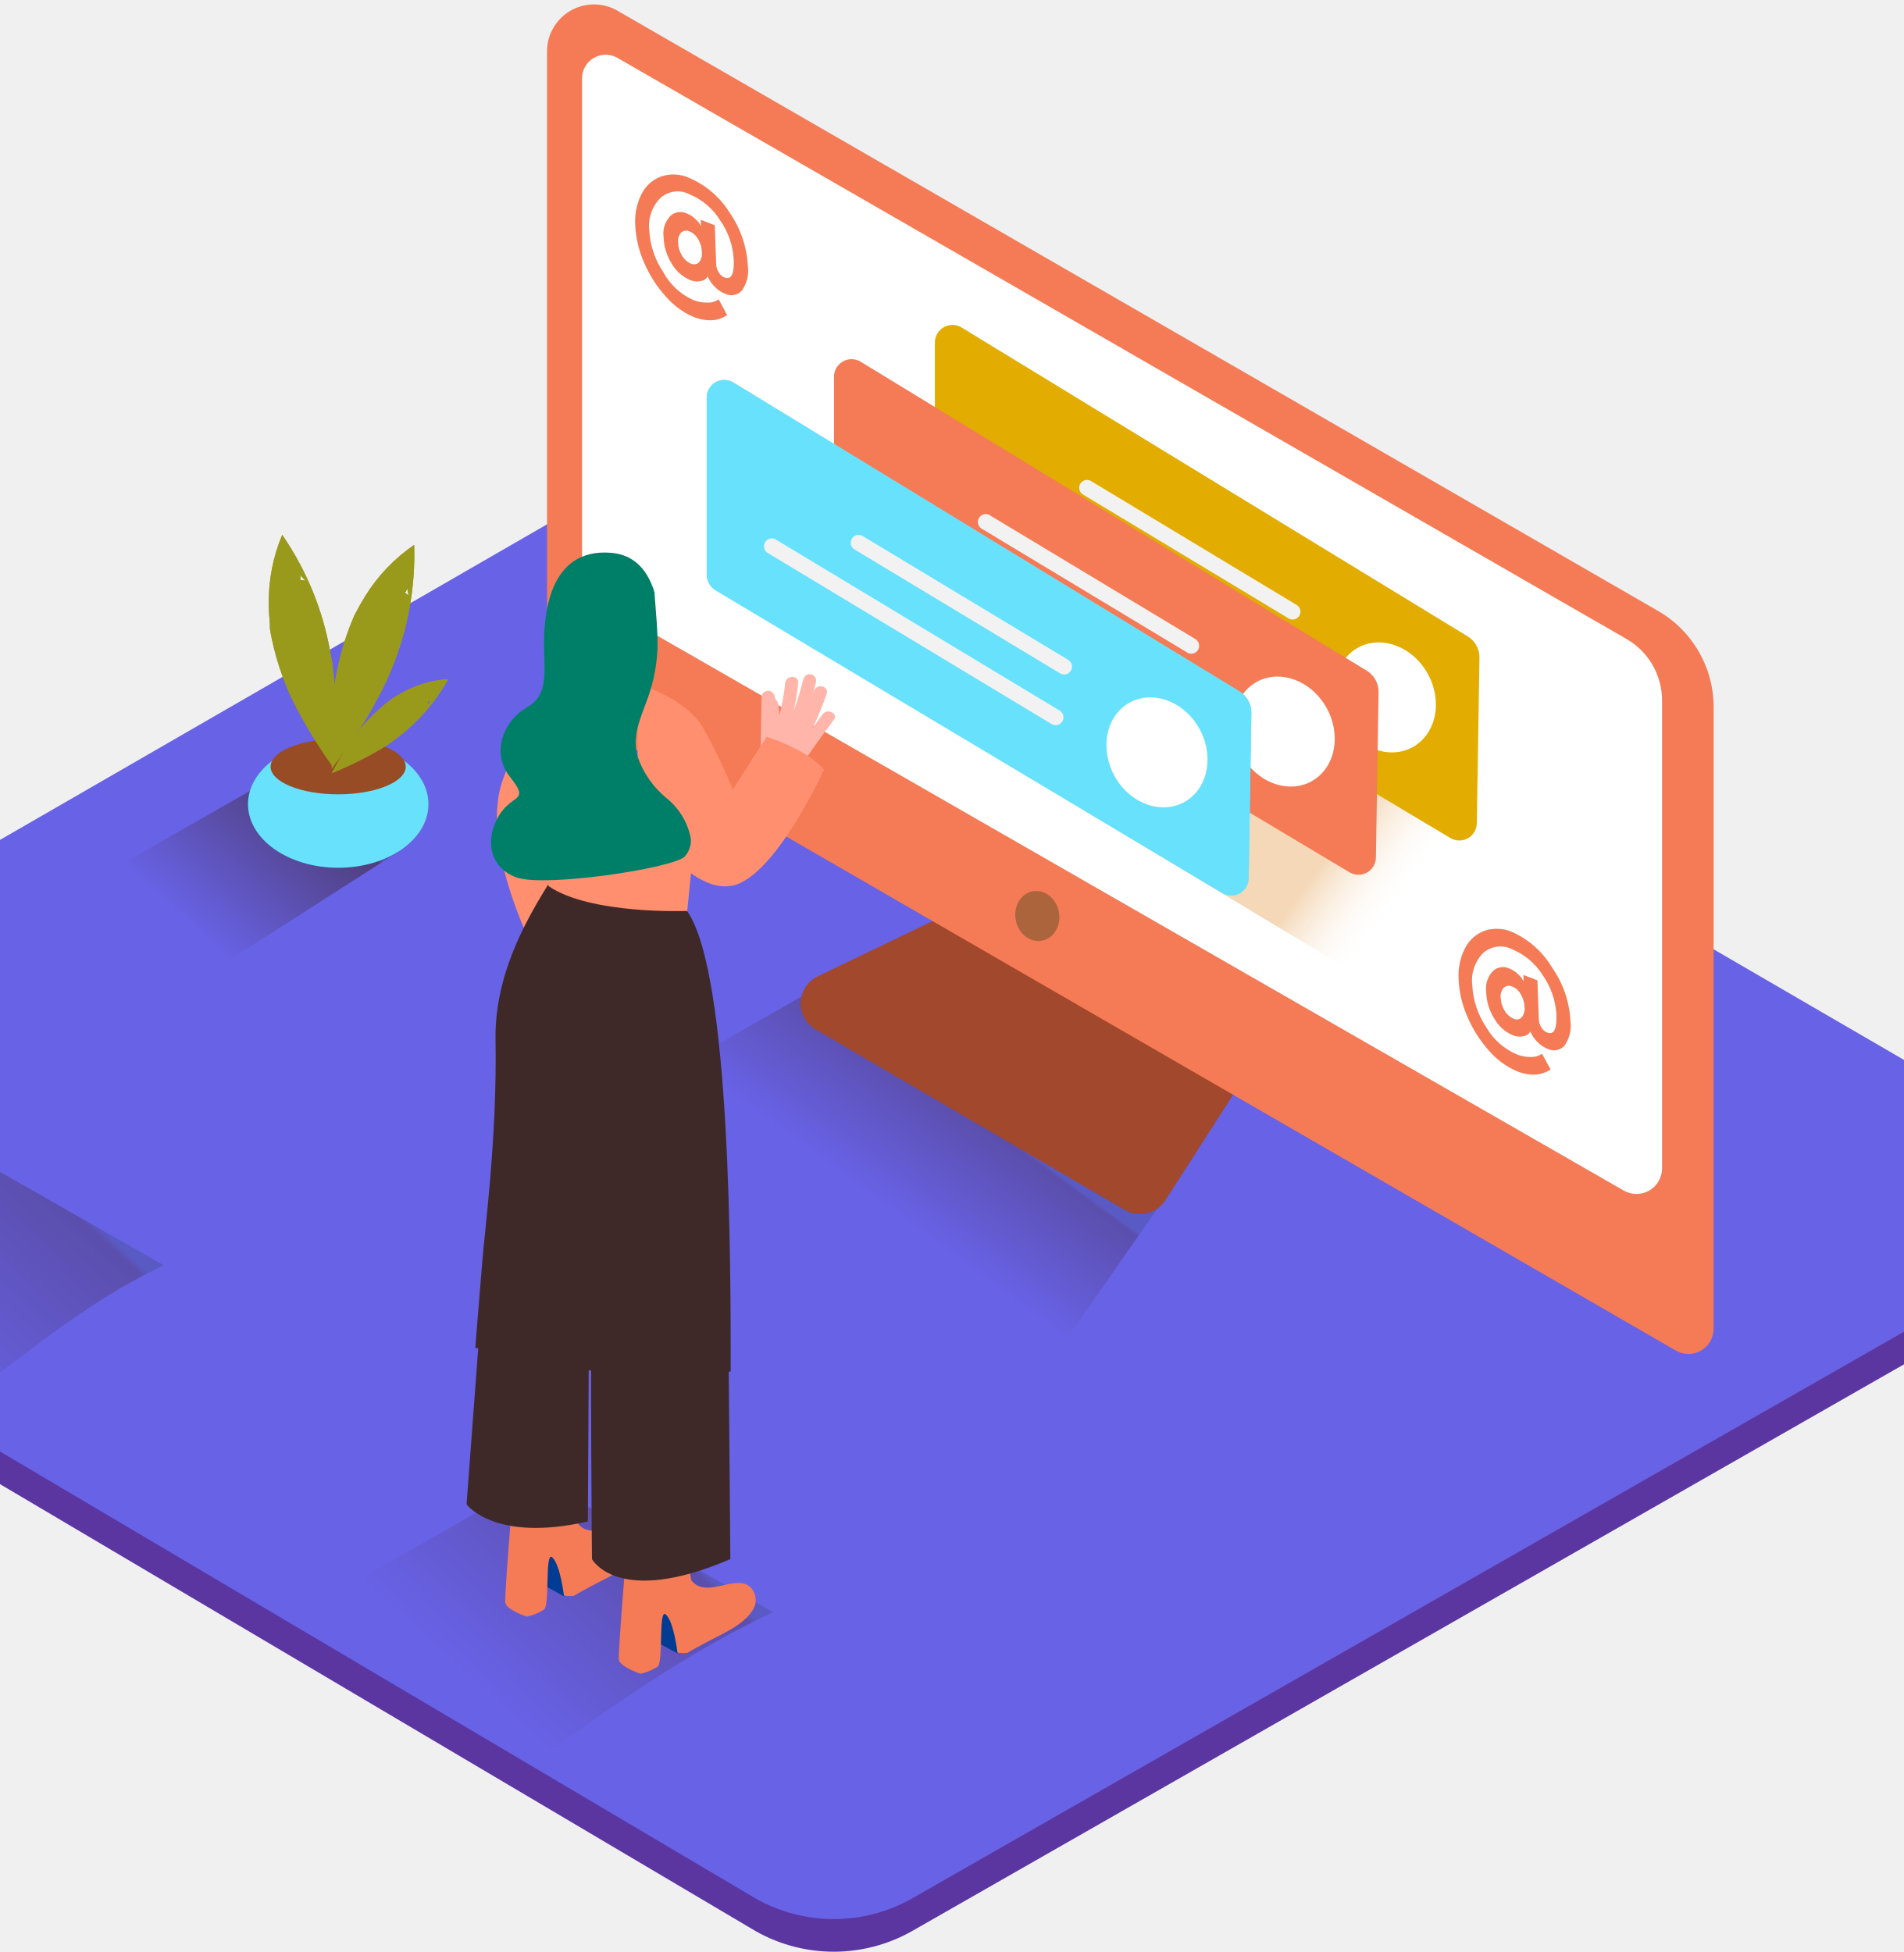
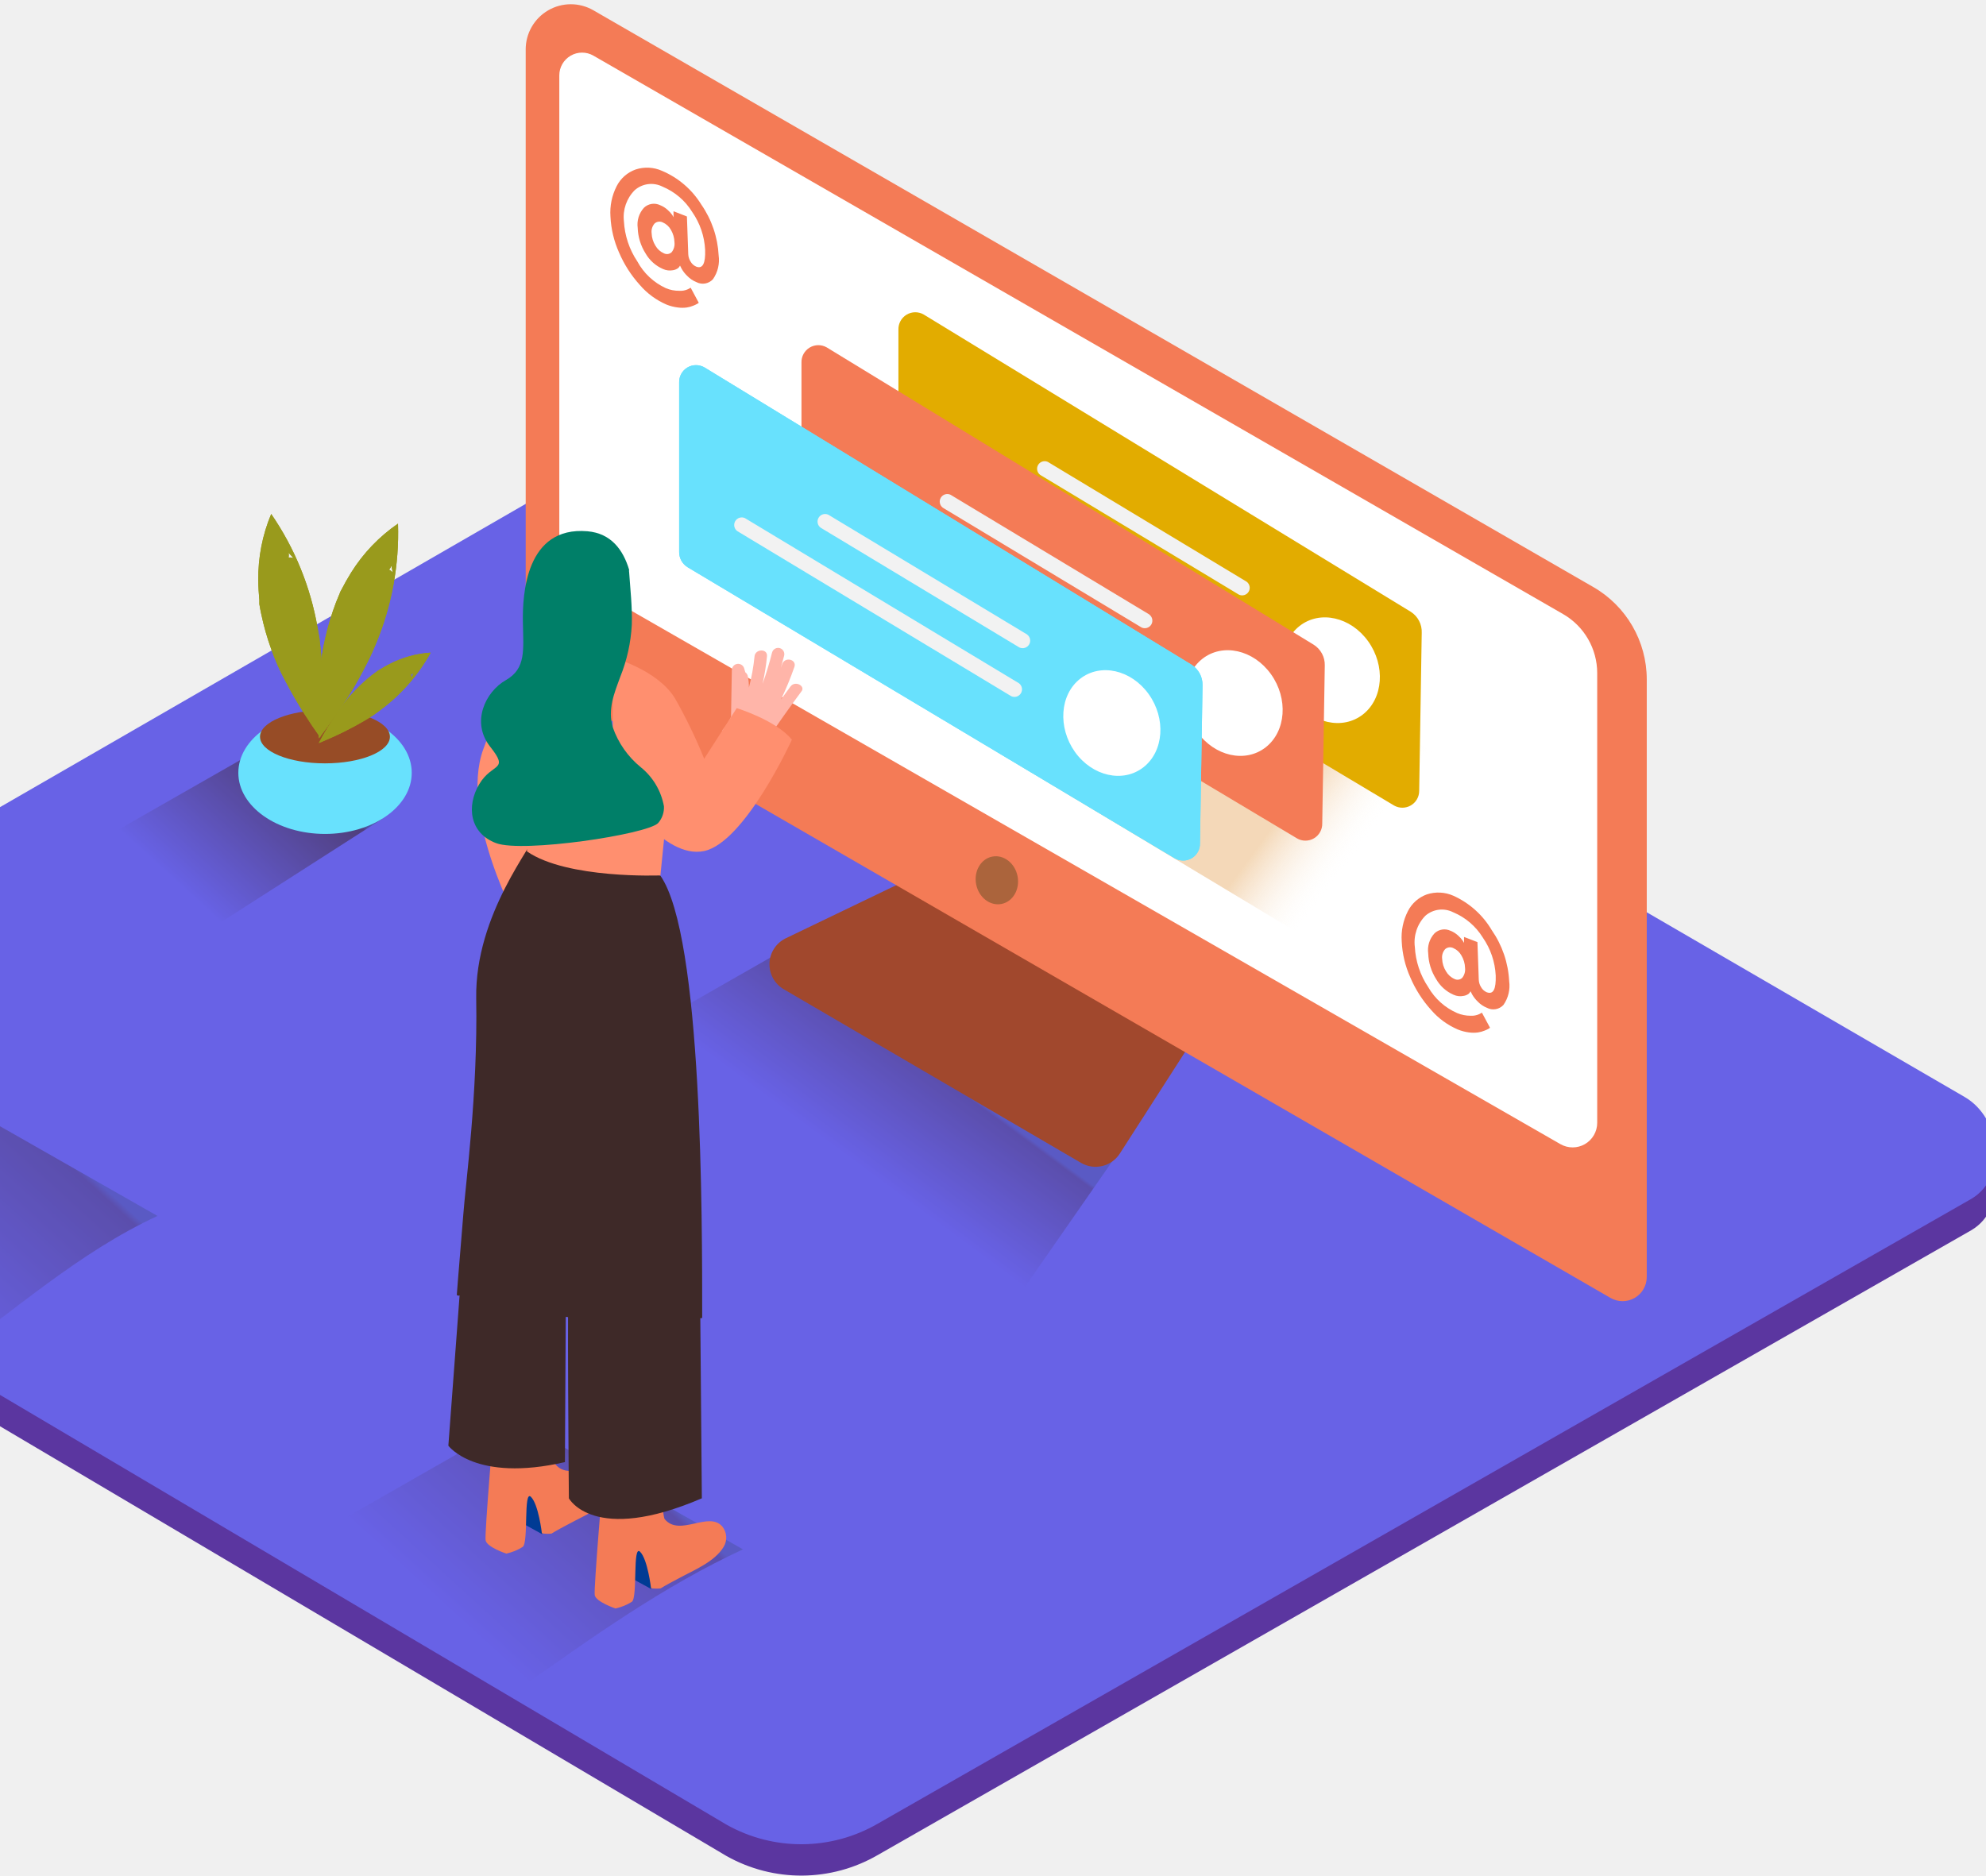
- <svg xmlns="http://www.w3.org/2000/svg" viewBox="90 0 350 359">
+ <svg xmlns="http://www.w3.org/2000/svg" viewBox="90 0 380 359">
  <defs>
    <linearGradient x1="61.181%" y1="36.82%" x2="40.788%" y2="55.54%" id="a">
      <stop stop-color="#78B46A" offset="0%" />
      <stop stop-color="#7F3500" offset="3%" />
      <stop stop-color="#FFF" offset="100%" />
    </linearGradient>
    <linearGradient x1="82.186%" y1="28.519%" x2="29.852%" y2="62.464%" id="b">
      <stop stop-color="#78B46A" offset="0%" />
      <stop stop-color="#7F3500" offset="3%" />
      <stop stop-color="#FFF" offset="100%" />
    </linearGradient>
    <linearGradient x1="80.66%" y1="21.864%" x2="21.557%" y2="66.62%" id="c">
      <stop stop-color="#78B46A" offset="0%" />
      <stop stop-color="#7F3500" offset="3%" />
      <stop stop-color="#FFF" offset="100%" />
    </linearGradient>
    <linearGradient x1="81.016%" y1="60.589%" x2="67.462%" y2="55.277%" id="d">
      <stop stop-color="#FFF" stop-opacity="0" offset="0%" />
      <stop stop-color="#DC841E" offset="99%" />
    </linearGradient>
    <linearGradient x1="82.183%" y1="27.537%" x2="29.857%" y2="62.324%" id="e">
      <stop stop-color="#78B46A" offset="0%" />
      <stop stop-color="#7F3500" offset="3%" />
      <stop stop-color="#FFF" offset="100%" />
    </linearGradient>
  </defs>
  <g fill-rule="nonzero" fill="none">
    <path d="M229.018 355.203L9.313 225.211c-6.995-3.938-12.99-10.39-6.175-14.622L223.625 83.367c3.305-2.052 8.327-3.399 11.696-1.437l230.595 134.007c6.994 4.066 8.25 15.392 1.28 19.496L257.972 354.998a29.178 29.178 0 01-28.953.205z" fill="#5B36A0" />
    <path d="M229.018 349.203L9.313 219.211c-6.995-3.938-12.99-10.39-6.175-14.622L223.625 77.367c3.305-2.052 8.327-3.399 11.696-1.437l230.595 134.007c6.994 4.066 8.25 15.392 1.28 19.496L257.972 348.998a29.178 29.178 0 01-28.953.205z" fill="#6862E6" />
    <path d="M247.133 177.693L203.78 202.46s66.783 40.8 80.439 46.546l24.968-35.913" fill="url(#a)" opacity=".25" style="mix-blend-mode:multiply" />
    <path d="M232.157 296.513l-43.365-24.715-43.364 24.767s22.585 13.8 44.171 26.473c13.708-9.71 27.428-19.521 42.558-26.525z" fill="url(#b)" opacity=".25" style="mix-blend-mode:multiply" />
    <path d="M138.728 143.883l-27.505 15.712s2.331 14.404 15.988 20.15l36.01-23.087" fill="url(#c)" opacity=".46" style="mix-blend-mode:multiply" />
    <ellipse fill="#68E1FD" cx="152.192" cy="147.898" rx="16.59" ry="11.697" />
    <ellipse fill="#974C26" cx="152.179" cy="140.997" rx="12.426" ry="5.092" />
    <path d="M151.73 132.506c0-2.296-.076-4.591-.256-6.887-.051-.599-.106-1.193-.166-1.783l-.128-1.167c0-.347-.18-1.283-.18-1.193-.077-.47-.158-.936-.243-1.398a54.855 54.855 0 00-8.865-21.715 31.778 31.778 0 00-2.473 12.71c0 1.284.103 2.566.205 3.772v.757c.103.615.218 1.282.346 1.846a50.222 50.222 0 001.96 6.888 41.928 41.928 0 002.678 6.003 82.454 82.454 0 003.676 6.349 90.88 90.88 0 002.985 4.425c.308-2.86.449-5.734.461-8.607zm-6.52-25.819a2.067 2.067 0 000-.897c.316.324.628.658.935 1a2.84 2.84 0 00-.948-.103h.013z" fill="#999A1C" />
    <path d="M155.996 134.276a65.015 65.015 0 003.498-5.938c.282-.53.555-1.06.82-1.59l.525-1.065.5-1.103.55-1.283a54.876 54.876 0 004.266-23.087 31.728 31.728 0 00-8.967 9.363 45.938 45.938 0 00-1.858 3.284l-.256.474-.064.206c-.243.577-.487 1.154-.717 1.744a50.22 50.22 0 00-2.063 6.862 41.95 41.95 0 00-.986 6.503 77.621 77.621 0 00-.333 7.323c0 1.911 0 3.656.115 5.336 1.704-2.27 3.42-4.605 4.97-7.029zm8.456-25.254c.2-.226.349-.493.435-.783.094.445.175.873.244 1.283-.2-.2-.43-.368-.68-.5z" fill="#999A1C" />
    <path d="M155.907 139.997a64.687 64.687 0 003.843-2.078l.96-.59.629-.398.615-.436.717-.526a34.464 34.464 0 009.736-11.069 19.928 19.928 0 00-7.84 2.168c-.705.36-1.384.757-2.063 1.167l-.294.18-.103.09-.948.705a31.541 31.541 0 00-3.33 3.04 26.351 26.351 0 00-2.627 3.193 83.516 83.516 0 00-2.562 3.848 55.792 55.792 0 00-1.653 2.925c1.653-.693 3.306-1.411 4.92-2.22zm12.708-10.902a1.28 1.28 0 00.487-.283c-.094.274-.196.543-.308.808a1.797 1.797 0 00-.179-.513v-.012zM151.73 132.506c0-2.296-.076-4.591-.256-6.887-.051-.599-.106-1.193-.166-1.783l-.128-1.167c0-.347-.18-1.283-.18-1.193-.077-.47-.158-.936-.243-1.398a54.855 54.855 0 00-8.865-21.715 31.778 31.778 0 00-2.473 12.71c0 1.284.103 2.566.205 3.772v.757c.103.615.218 1.282.346 1.846a50.222 50.222 0 001.96 6.888 41.928 41.928 0 002.678 6.003 82.454 82.454 0 003.676 6.349 90.88 90.88 0 002.985 4.425c.308-2.86.449-5.734.461-8.607zm-6.52-25.819a2.067 2.067 0 000-.897c.316.324.628.658.935 1a2.84 2.84 0 00-.948-.103h.013z" fill="#999A1C" />
    <path d="M155.996 134.276a65.015 65.015 0 003.498-5.938c.282-.53.555-1.06.82-1.59l.525-1.065.5-1.103.55-1.283a54.876 54.876 0 004.266-23.087 31.728 31.728 0 00-8.967 9.363 45.938 45.938 0 00-1.858 3.284l-.256.474-.064.206c-.243.577-.487 1.154-.717 1.744a50.22 50.22 0 00-2.063 6.862 41.95 41.95 0 00-.986 6.503 77.621 77.621 0 00-.333 7.323c0 1.911 0 3.656.115 5.336 1.704-2.27 3.42-4.605 4.97-7.029zm8.456-25.254c.2-.226.349-.493.435-.783.094.445.175.873.244 1.283-.2-.2-.43-.368-.68-.5z" fill="#999A1C" />
    <path d="M155.907 139.997a64.687 64.687 0 003.843-2.078l.96-.59.629-.398.615-.436.717-.526a34.464 34.464 0 009.736-11.069 19.928 19.928 0 00-7.84 2.168c-.705.36-1.384.757-2.063 1.167l-.294.18-.103.09-.948.705a31.541 31.541 0 00-3.33 3.04 26.351 26.351 0 00-2.627 3.193 83.516 83.516 0 00-2.562 3.848 55.792 55.792 0 00-1.653 2.925c1.653-.693 3.306-1.411 4.92-2.22zm12.708-10.902a1.28 1.28 0 00.487-.283c-.094.274-.196.543-.308.808a1.797 1.797 0 00-.179-.513v-.012z" fill="#999A1C" />
    <path d="M264.35 168.022l-23.994 11.543a5.53 5.53 0 00-.384 9.76l56.867 33.22a5.518 5.518 0 007.43-1.782l13.823-21.523" fill="#A1482D" />
    <path d="M394.854 112.344L203.524 1.962a8.626 8.626 0 00-8.626.01 8.644 8.644 0 00-4.312 7.48v114.833a7.184 7.184 0 003.587 6.22L398.146 248.39a4.62 4.62 0 004.632.003 4.631 4.631 0 002.312-4.018V130.018a20.398 20.398 0 00-10.236-17.674z" fill="#F47B56" />
    <path d="M203.537 10.646l185.552 106.88a13.034 13.034 0 016.52 11.286v86.076a4.708 4.708 0 01-2.344 4.065 4.697 4.697 0 01-4.688.014L199.348 110.304a4.643 4.643 0 01-2.331-4.027V14.429c0-1.555.827-2.992 2.171-3.772a4.351 4.351 0 014.35-.011z" fill="#FFF" />
    <ellipse fill="#AB643C" transform="rotate(-10.9 280.738 168.465)" cx="280.738" cy="168.465" rx="4.036" ry="4.617" />
    <path fill="url(#d)" opacity=".32" d="M253.41 127.427l86.23 51.869 42.595-24.793-76.109-44.353" />
    <path d="M359.97 117.102l-93.224-56.91a3.225 3.225 0 00-3.278.028 3.233 3.233 0 00-1.565 2.884V95.53a3.4 3.4 0 001.627 2.924l93.212 55.704c.997.567 2.22.56 3.21-.02a3.22 3.22 0 001.594-2.79l.487-30.23a4.542 4.542 0 00-2.063-4.015z" fill="#E2AC00" />
    <path d="M337.667 133.789c3.343 4.681 9.223 5.99 13.118 2.937 3.894-3.053 4.343-9.324 1-13.993-3.345-4.669-9.225-5.99-13.12-2.937-3.894 3.052-4.342 9.311-.998 13.993z" fill="#FFF" />
    <path d="M328.52 111.318l-38.023-22.92a1.447 1.447 0 00-1.862.578 1.45 1.45 0 00.402 1.91l38.022 22.92a1.447 1.447 0 001.862-.578 1.45 1.45 0 00-.401-1.91zM326.957 120.63l-52.41-31.591a1.45 1.45 0 00-1.396 2.488l52.345 31.603a1.447 1.447 0 001.862-.578 1.45 1.45 0 00-.401-1.91v-.013z" fill="#F2F2F2" />
    <path d="M341.369 123.387L248.196 66.49a3.225 3.225 0 00-3.278.028 3.233 3.233 0 00-1.565 2.884v32.411a3.4 3.4 0 001.615 2.938l93.211 55.703c1.008.58 2.25.57 3.248-.025a3.22 3.22 0 001.569-2.848l.487-30.23a4.542 4.542 0 00-2.114-3.964z" fill="#F47B56" />
    <path d="M319.065 140.074c3.344 4.681 9.224 5.99 13.119 2.937 3.894-3.053 4.342-9.325.999-13.993-3.344-4.67-9.224-5.99-13.118-2.938-3.895 3.053-4.343 9.312-1 13.994z" fill="#FFF" />
    <path d="M309.918 117.602l-38.048-22.92a1.447 1.447 0 00-1.862.578 1.45 1.45 0 00.402 1.91l38.022 22.92a1.447 1.447 0 001.862-.578 1.45 1.45 0 00-.401-1.91h.025zM308.343 126.978l-52.397-31.642a1.447 1.447 0 00-1.862.579 1.45 1.45 0 00.402 1.91l52.409 31.59a1.447 1.447 0 001.862-.578 1.45 1.45 0 00-.402-1.91l-.012.051z" fill="#F2F2F2" />
    <path d="M317.99 127.21l-93.2-56.897a3.225 3.225 0 00-3.278.027 3.233 3.233 0 00-1.564 2.884v32.412a3.4 3.4 0 001.627 2.924l93.211 55.704c1.008.58 2.25.57 3.249-.026a3.22 3.22 0 001.568-2.847l.487-30.231a4.542 4.542 0 00-2.1-3.95z" fill="#68E1FD" />
    <path d="M317.99 127.21l-93.2-56.897a3.225 3.225 0 00-3.278.027 3.233 3.233 0 00-1.564 2.884v32.412a3.4 3.4 0 001.627 2.924l93.211 55.704c1.008.58 2.25.57 3.249-.026a3.22 3.22 0 001.568-2.847l.487-30.231a4.542 4.542 0 00-2.1-3.95z" fill="#68E1FD" />
    <path d="M295.673 143.896c3.343 4.681 9.224 5.99 13.118 2.937 3.895-3.053 4.343-9.325 1-13.993-3.344-4.669-9.225-5.99-13.119-2.937-3.894 3.052-4.304 9.311-1 13.993z" fill="#FFF" />
    <path d="M286.526 121.425l-38.035-22.92a1.447 1.447 0 00-1.862.578 1.45 1.45 0 00.401 1.91l38.023 22.92a1.447 1.447 0 001.862-.578 1.45 1.45 0 00-.402-1.91h.013zM284.95 130.75l-52.409-31.592a1.447 1.447 0 00-1.862.579 1.45 1.45 0 00.402 1.91l52.409 31.59a1.447 1.447 0 001.862-.578 1.45 1.45 0 00-.402-1.91z" fill="#F2F2F2" />
    <path d="M195.672 124.028a45.406 45.406 0 00-13.208 19.38c-4.638 12.827 6.956 33.784 6.956 33.784l18.038-14.3" fill="#FF8F6F" />
    <path d="M193.724 293.602l-4.893-2.706 1.28-7.003s7.29.692 7.93 3.283" fill="#003B94" />
    <path d="M195.518 293.5c1.102-.68 2.255-1.283 3.395-1.886 2.83-1.552 6.918-3.155 8.66-6.067a3.39 3.39 0 00-.23-3.848c-2.563-3.104-8.174 2.001-11.044-1.436-.563-.68-.832-11.467-.832-11.467l-10.915 2.95s-1.845 21.676-1.64 23.01c.205 1.334 3.959 2.566 3.959 2.566a9.666 9.666 0 003.151-1.283c1.14-.834.102-11.005 1.563-9.581 1.46 1.424 2.1 6.99 2.1 6.99.607.092 1.222.11 1.833.051z" fill="#F47B56" />
    <path d="M214.568 304.08l-4.894-2.667 1.28-7.003s7.29.693 7.93 3.283" fill="#003B94" />
    <path d="M216.412 303.978c1.102-.68 2.255-1.282 3.395-1.885 2.831-1.552 6.918-3.155 8.66-6.067a3.39 3.39 0 00-.23-3.848c-2.563-3.104-8.174 2.001-11.043-1.436-.564-.68-.833-11.467-.833-11.467l-10.915 2.95s-1.857 21.753-1.652 23.036c.205 1.282 3.958 2.565 3.958 2.565a9.666 9.666 0 003.152-1.283c1.14-.833.102-11.004 1.563-9.58 1.46 1.423 2.1 6.99 2.1 6.99a7.498 7.498 0 001.845.025z" fill="#F47B56" />
    <path d="M179.005 233.614l-3.216 43.058s5.125 7.08 22.304 3.142l.166-29.026M198.849 242.144c-.372 3.706 0 44.596 0 44.596s4.752 8.901 25.442 0l-.295-34.746" fill="#3E2928" />
    <path d="M177.403 247.838c1.41.975 1.896-4.04 3.37-3.18a83.77 83.77 0 0016.961 7.49h.128a1.165 1.165 0 011.576.577 89.585 89.585 0 0011.133 2.565c4.83.77 8.826-2.808 13.784-3.052 0-19.008.09-73.109-7.994-84.652l-23.918-8.055c-.115 1.975-11.606 15.314-11.325 31.578.32 18.328-2.062 35.618-2.472 41.351-.064.975-1.191 14.34-1.243 15.378z" fill="#3E2928" />
    <path d="M218.564 145.73l-2.203 21.804s-17.845.719-25.532-4.591v-18.496" fill="#FF8F6F" />
    <path d="M241.252 131.378l-1.819 2.488c.97-2.024 1.826-4.1 2.562-6.22.513-1.45-1.806-2.027-2.318-.578l-.27.744c.223-.77.432-1.543.628-2.322a1.195 1.195 0 10-2.319-.577 62.236 62.236 0 01-1.806 5.952 42.54 42.54 0 00.846-5.26c.154-1.525-2.242-1.461-2.383 0a37.916 37.916 0 01-1.076 5.965c0-.684-.064-1.368-.192-2.052a1.206 1.206 0 00-.5-.86 9.29 9.29 0 00-.23-.795 1.204 1.204 0 00-2.345.36l-.154 8.978c-.433.93-.999 1.795-1.678 2.565a41.64 41.64 0 013.331 2.565 34.337 34.337 0 012.716 2.565 65.716 65.716 0 002.216-2.924c.088-.075.166-.161.23-.257a255.44 255.44 0 016.611-9.337c.948-1.052-1.14-2.219-2.05-1z" fill="#FFB5A9" />
    <path d="M207.24 125.85s8.43 2.27 11.85 7.695a96.553 96.553 0 015.65 11.66l6.225-9.685s7.559 2.322 10.556 6.042c0 0-8.967 19.623-16.782 21.304-7.814 1.68-16.116-11.518-16.116-11.518s-1.716 5.515-1.383-.372" fill="#FF8F6F" />
    <path d="M212.595 146.82a17.097 17.097 0 01-5.342-7.618c-1.013-3.45.256-6.478 1.434-9.684a31.237 31.237 0 002.204-9.966c.102-3.36-.282-6.72-.513-10.069a.976.976 0 010-.436c-1.127-3.783-3.433-6.99-7.98-7.375-11.774-1-12.44 12.057-12.35 17.367.09 5.31.653 8.901-3.254 11.12-3.908 2.219-6.726 8.042-2.998 12.75 3.728 4.706.384 2.988-2.101 7.169-2.485 4.181-1.845 9.402 3.254 11.287 5.099 1.885 28.799-1.655 30.976-3.848a4.531 4.531 0 001.115-3.206 12.444 12.444 0 00-4.445-7.49z" fill="#007F68" />
    <path d="M224.176 39.132a18.805 18.805 0 013.33 9.748 6.419 6.419 0 01-1.088 4.553 2.624 2.624 0 01-3.178.552 4.906 4.906 0 01-1.716-1.154 5.989 5.989 0 01-1.102-1.398l-.307-.603a2.13 2.13 0 01-.308.436 2.24 2.24 0 01-1.05.449 3.186 3.186 0 01-1.896-.231 7.113 7.113 0 01-3.357-3.014 9.692 9.692 0 01-1.486-4.861 4.775 4.775 0 011.192-3.848 2.739 2.739 0 013.113-.488c.513.205.986.5 1.396.873.35.297.659.637.922 1.013l.23.41v-1.141l2.563 1 .256 7.209c.018.516.178 1.017.462 1.449.24.417.609.745 1.05.936 1.238.488 1.81-.581 1.717-3.206a13.889 13.889 0 00-2.473-7.247 12.136 12.136 0 00-5.675-4.848 4.774 4.774 0 00-5.33.68 7.252 7.252 0 00-2.062 5.925 15.3 15.3 0 002.562 7.696 11.817 11.817 0 005.47 5.13c.812.34 1.684.51 2.563.5a3.417 3.417 0 001.665-.307l.513-.283 1.55 2.886-.257.18a6.133 6.133 0 01-.755.359c-.41.177-.84.298-1.282.36a6.398 6.398 0 01-1.703 0 8.575 8.575 0 01-2.165-.552 14.093 14.093 0 01-5.125-3.771 22.36 22.36 0 01-3.971-6.208 19.027 19.027 0 01-1.64-6.888c-.138-2 .27-3.999 1.179-5.784a6.51 6.51 0 013.638-3.207 7 7 0 015.047.257 16.288 16.288 0 017.508 6.438zm-5.65 9.12c.42-.538.61-1.221.525-1.899a4.904 4.904 0 00-.679-2.372 3.255 3.255 0 00-1.55-1.411 1.395 1.395 0 00-1.576.205 2.35 2.35 0 00-.563 1.86c.029.846.28 1.669.73 2.385.37.652.94 1.165 1.627 1.463a1.28 1.28 0 001.486-.231M375.433 178.013a18.74 18.74 0 013.33 9.748 6.419 6.419 0 01-1.088 4.553 2.637 2.637 0 01-3.177.552 5.047 5.047 0 01-1.717-1.154 6.207 6.207 0 01-1.102-1.399l-.307-.602c-.087.156-.19.302-.308.436-.304.24-.666.395-1.05.449a3.071 3.071 0 01-1.883-.218 7.113 7.113 0 01-3.357-3.027 9.653 9.653 0 01-1.499-4.874 4.724 4.724 0 011.192-3.848 2.726 2.726 0 013.1-.487c.514.204.987.499 1.396.872.35.302.66.647.923 1.026l.243.41v-1.141l2.562.987.257 7.209c.022.515.181 1.015.46 1.449.242.417.61.745 1.051.936 1.281.488 1.807-.577 1.73-3.206a13.953 13.953 0 00-2.473-7.26 12.161 12.161 0 00-5.662-4.835 4.787 4.787 0 00-5.33.667 7.252 7.252 0 00-2.01 5.964 15.25 15.25 0 002.561 7.695 11.868 11.868 0 005.535 4.964 6.668 6.668 0 002.562.513 3.545 3.545 0 001.665-.308l.513-.282 1.55 2.886-.256.18a6.133 6.133 0 01-.756.359c-.412.17-.842.29-1.281.359a6.526 6.526 0 01-1.717 0 8.55 8.55 0 01-2.152-.564 14.093 14.093 0 01-5.125-3.759 22.41 22.41 0 01-3.97-6.22 18.988 18.988 0 01-1.64-6.888 11.003 11.003 0 011.178-5.772 6.562 6.562 0 013.638-3.219 7.09 7.09 0 015.06.257 16.315 16.315 0 017.354 6.592zm-5.65 9.12a2.567 2.567 0 00.538-1.899 4.865 4.865 0 00-.691-2.372 3.204 3.204 0 00-1.538-1.411 1.395 1.395 0 00-1.575.192 2.323 2.323 0 00-.577 1.86c.03.842.281 1.66.73 2.373.369.655.94 1.172 1.627 1.475a1.28 1.28 0 001.486-.218" fill="#F47B56" />
    <path d="M120.139 232.704L76.774 208l-43.351 24.754s24.122 15.083 45.709 27.756c13.707-9.697 25.89-20.791 41.007-27.807z" fill="url(#e)" opacity=".25" style="mix-blend-mode:multiply" />
  </g>
</svg>
